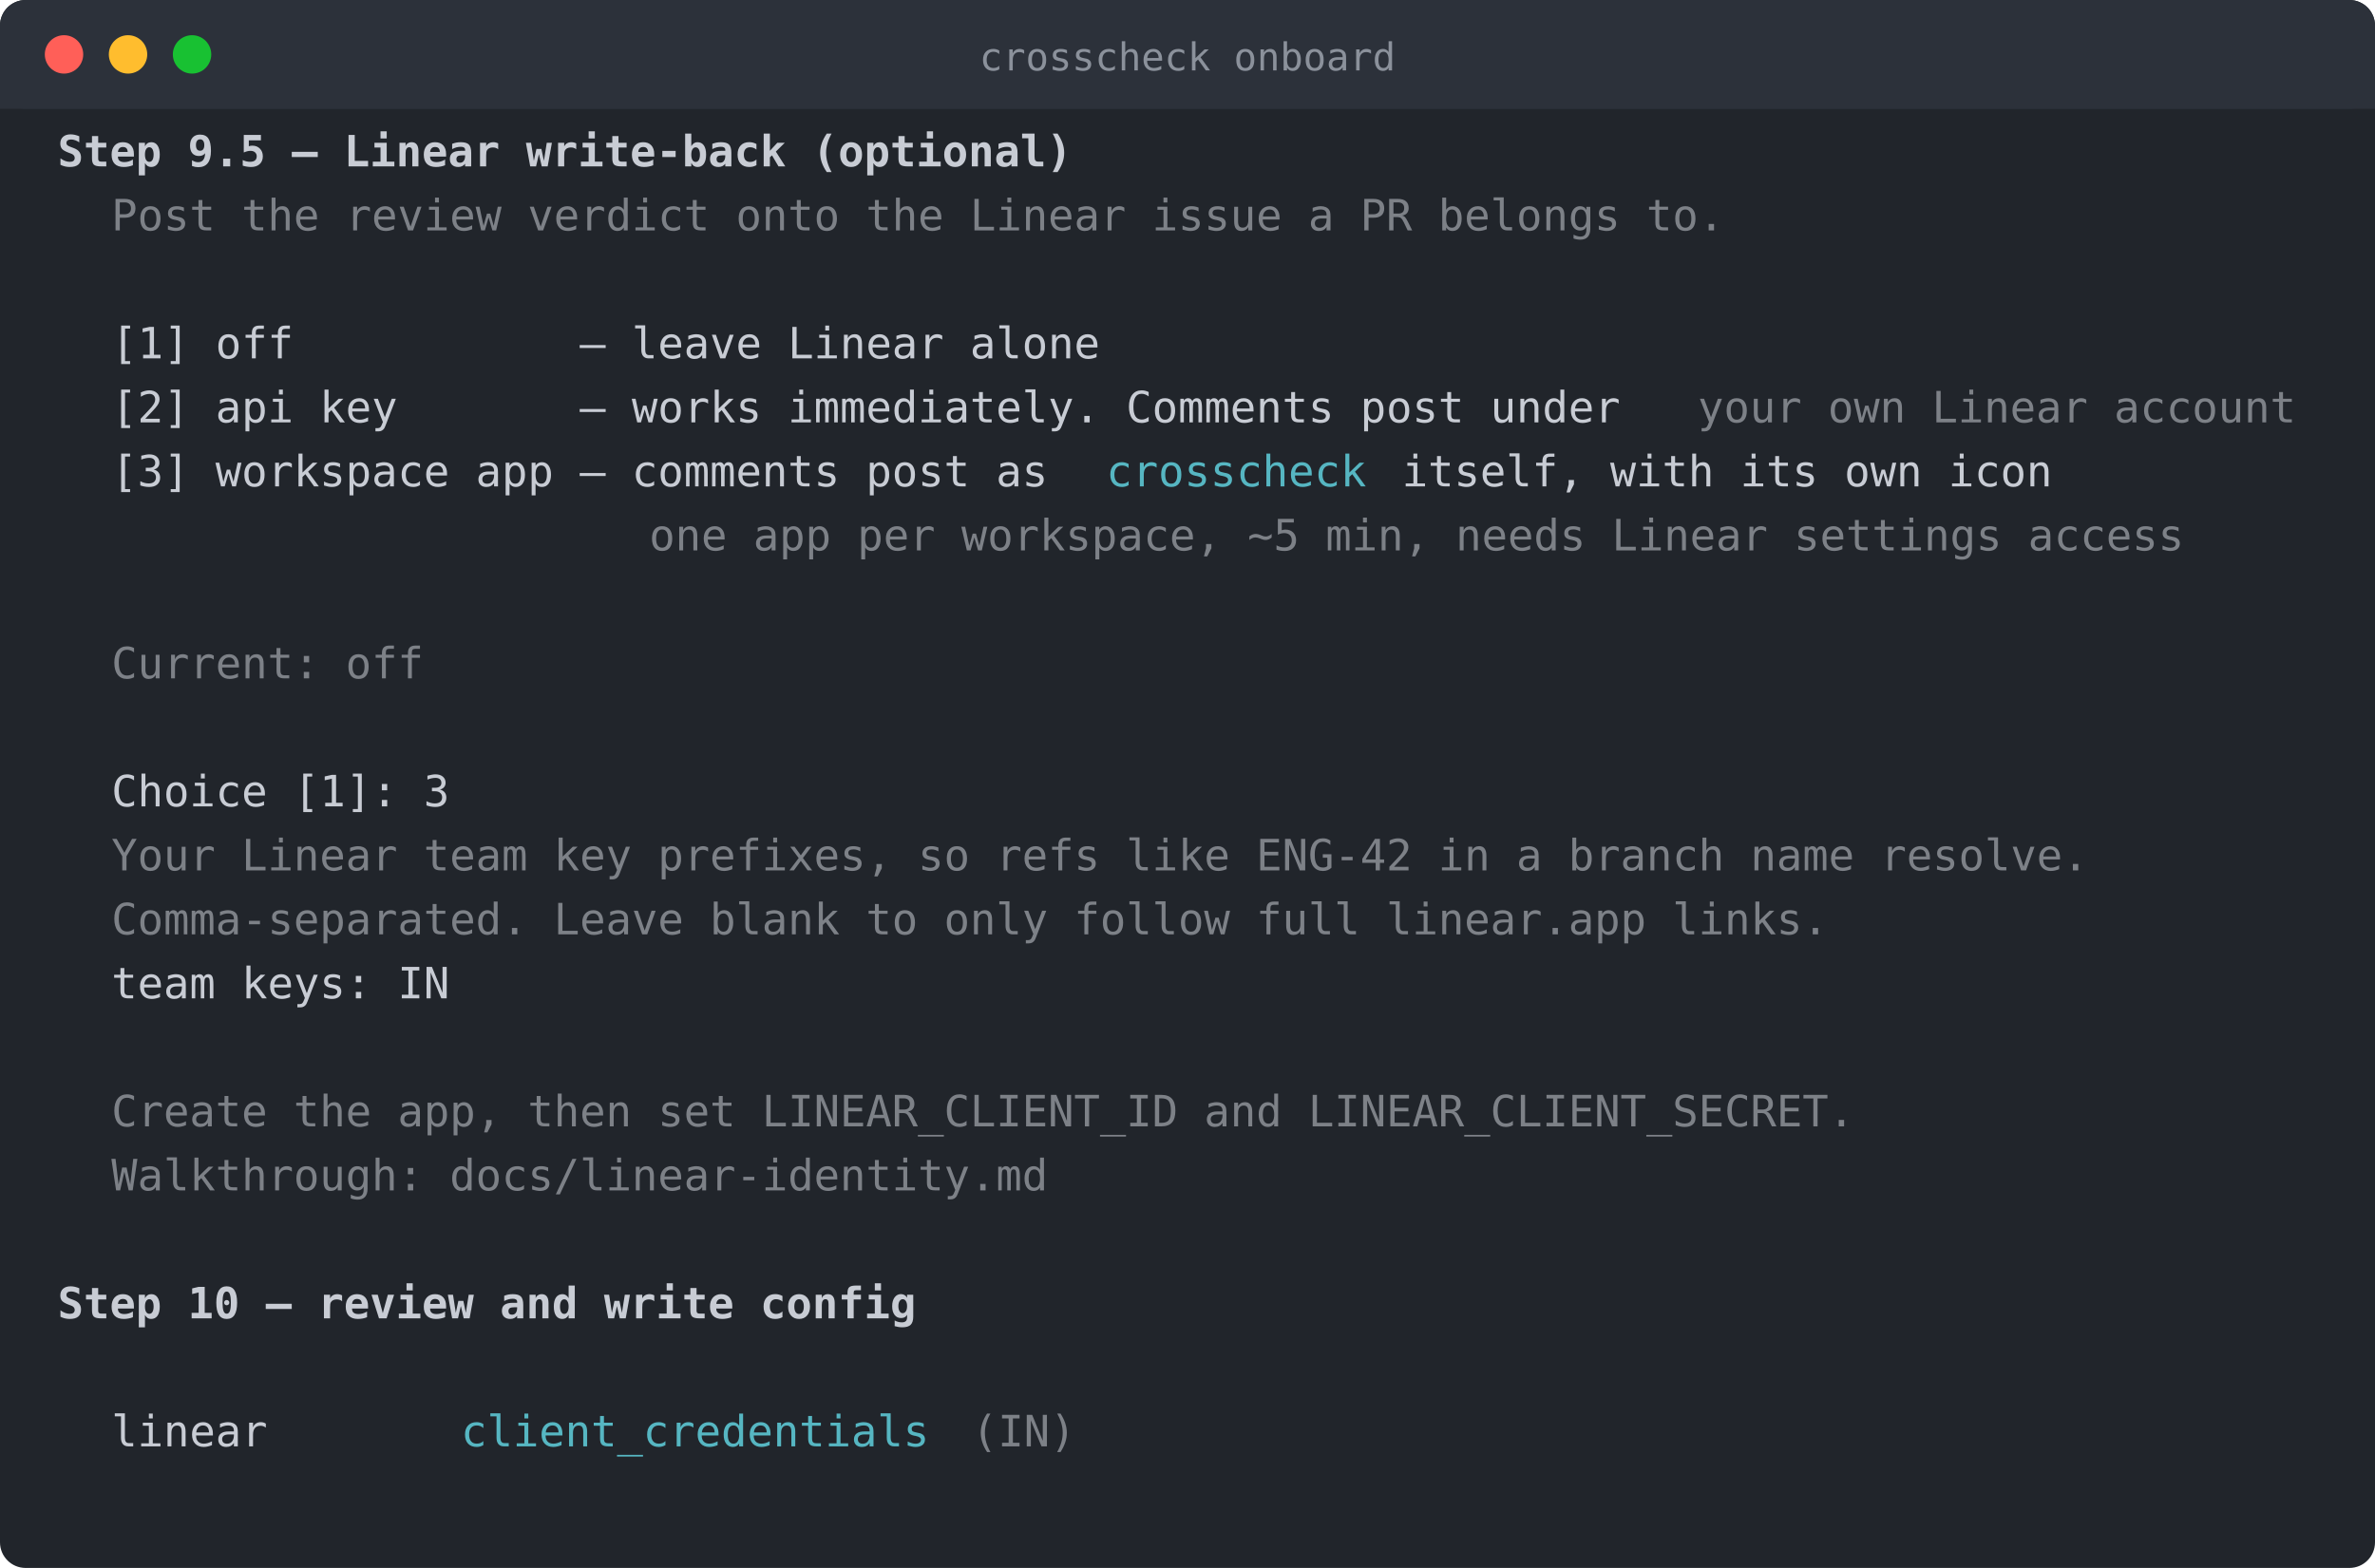
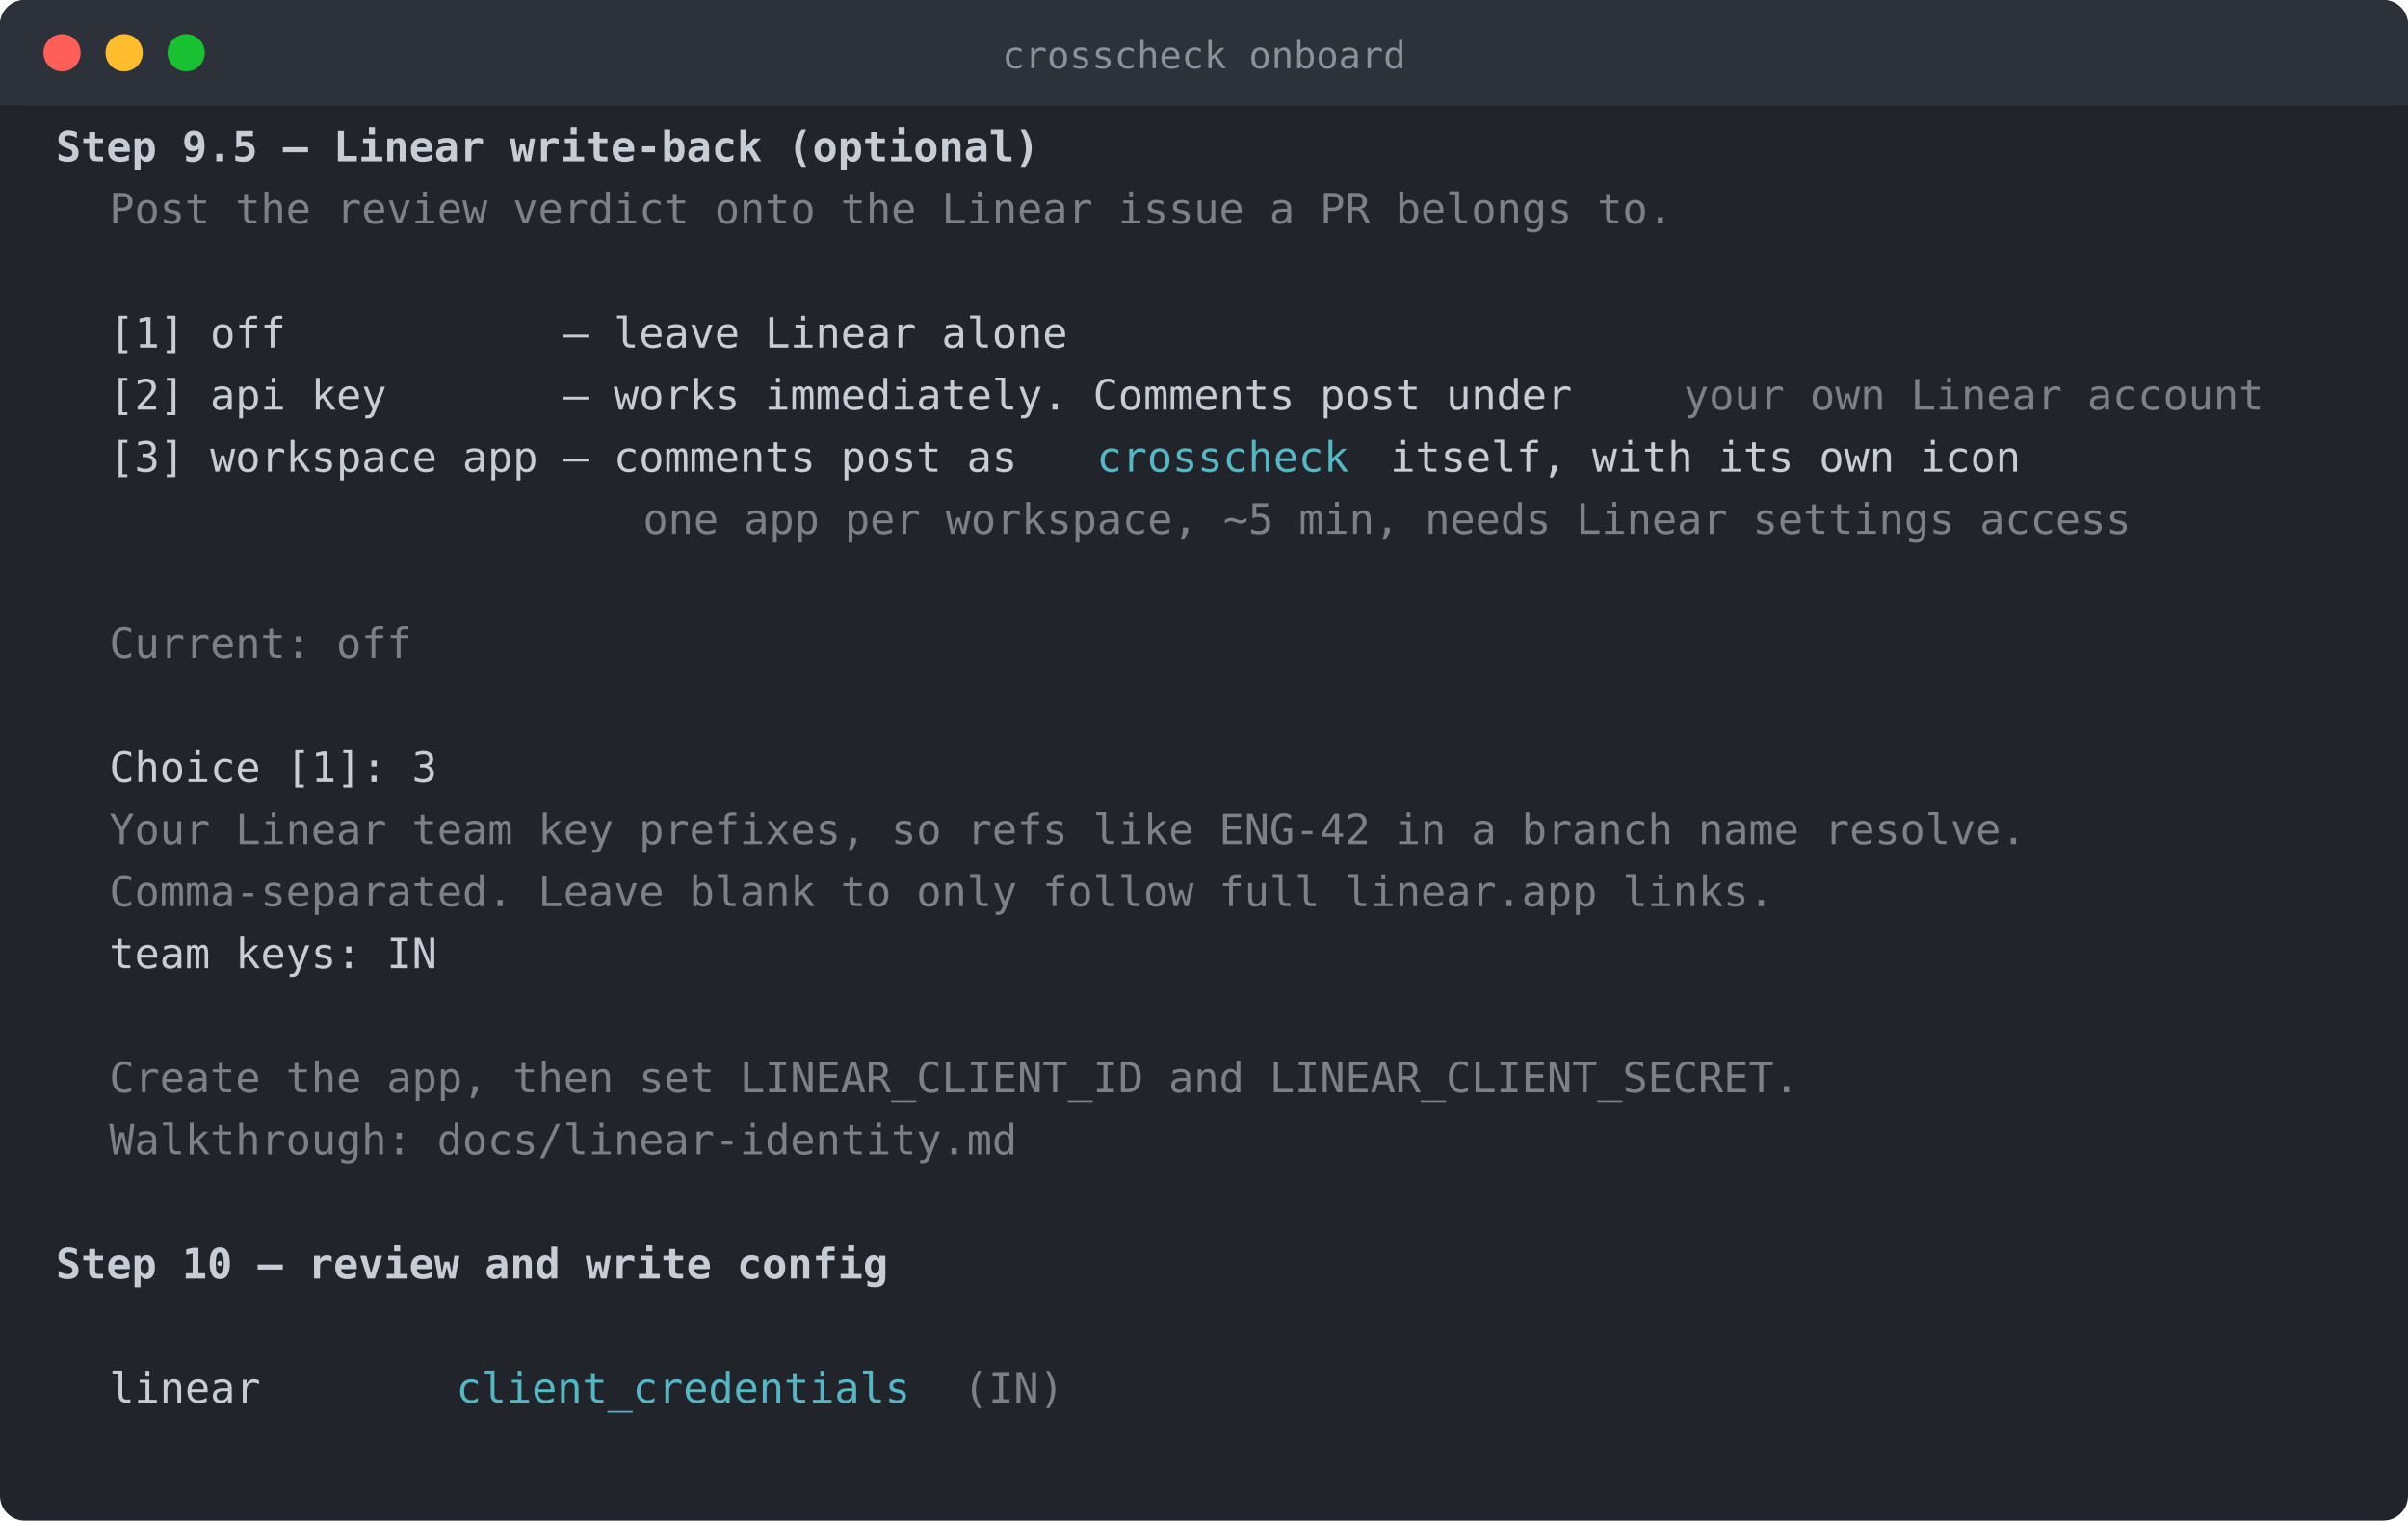
- <svg xmlns="http://www.w3.org/2000/svg" width="742" height="490" viewBox="0 0 742 490" font-family="ui-monospace, SFMono-Regular, Menlo, Consolas, monospace" font-size="13.5">
-   <rect width="742" height="490" rx="8" fill="#21252b" />
-   <rect width="742" height="34" rx="8" fill="#2c313a" />
-   <rect y="26" width="742" height="8" fill="#2c313a" />
+ <svg xmlns="http://www.w3.org/2000/svg" width="776" height="490" viewBox="0 0 776 490" font-family="ui-monospace, SFMono-Regular, Menlo, Consolas, monospace" font-size="13.5">
+   <rect width="776" height="490" rx="8" fill="#21252b" />
+   <rect width="776" height="34" rx="8" fill="#2c313a" />
+   <rect y="26" width="776" height="8" fill="#2c313a" />
  <circle cx="20" cy="17" r="6" fill="#ff5f58" />
  <circle cx="40" cy="17" r="6" fill="#ffbd2e" />
  <circle cx="60" cy="17" r="6" fill="#18c132" />
-   <text x="371" y="22" fill="#8b919b" font-size="12" text-anchor="middle">crosscheck onboard</text>
-   <text x="18.0" y="52" fill="#c8ccd4" font-weight="600" xml:space="preserve">Step 9.5 — Linear write-back (optional)</text>
-   <text x="34.8" y="72" fill="#c8ccd4" opacity="0.55" xml:space="preserve">Post the review verdict onto the Linear issue a PR belongs to.</text>
-   <text x="34.8" y="112" fill="#c8ccd4" xml:space="preserve">[1] off           — leave Linear alone</text>
-   <text x="34.8" y="132" fill="#c8ccd4" xml:space="preserve">[2] api key       — works immediately. Comments post under </text>
-   <text x="530.4" y="132" fill="#c8ccd4" opacity="0.55" xml:space="preserve">your own Linear account</text>
-   <text x="34.8" y="152" fill="#c8ccd4" xml:space="preserve">[3] workspace app — comments post as </text>
-   <text x="345.6" y="152" fill="#56b6c2" xml:space="preserve">crosscheck</text>
-   <text x="438.0" y="152" fill="#c8ccd4" xml:space="preserve">itself, with its own icon</text>
-   <text x="202.8" y="172" fill="#c8ccd4" opacity="0.55" xml:space="preserve">one app per workspace, ~5 min, needs Linear settings access</text>
-   <text x="34.8" y="212" fill="#c8ccd4" opacity="0.55" xml:space="preserve">Current: off</text>
-   <text x="34.8" y="252" fill="#c8ccd4" xml:space="preserve">Choice [1]: 3</text>
-   <text x="34.8" y="272" fill="#c8ccd4" opacity="0.55" xml:space="preserve">Your Linear team key prefixes, so refs like ENG-42 in a branch name resolve.</text>
-   <text x="34.8" y="292" fill="#c8ccd4" opacity="0.55" xml:space="preserve">Comma-separated. Leave blank to only follow full linear.app links.</text>
-   <text x="34.8" y="312" fill="#c8ccd4" xml:space="preserve">team keys: IN</text>
-   <text x="34.8" y="352" fill="#c8ccd4" opacity="0.55" xml:space="preserve">Create the app, then set LINEAR_CLIENT_ID and LINEAR_CLIENT_SECRET.</text>
-   <text x="34.8" y="372" fill="#c8ccd4" opacity="0.55" xml:space="preserve">Walkthrough: docs/linear-identity.md</text>
-   <text x="18.0" y="412" fill="#c8ccd4" font-weight="600" xml:space="preserve">Step 10 — review and write config</text>
-   <text x="34.8" y="452" fill="#c8ccd4" xml:space="preserve">linear       </text>
-   <text x="144.0" y="452" fill="#56b6c2" xml:space="preserve">client_credentials</text>
-   <text x="303.6" y="452" fill="#c8ccd4" opacity="0.55" xml:space="preserve">(IN)</text>
+   <text x="388" y="22" fill="#8b919b" font-size="12" text-anchor="middle">crosscheck onboard</text>
+   <text x="18.0" y="52" fill="#c8ccd4" textLength="335.4" lengthAdjust="spacing" font-weight="600" xml:space="preserve">Step 9.5 — Linear write-back (optional)</text>
+   <text x="35.2" y="72" fill="#c8ccd4" textLength="533.2" lengthAdjust="spacing" opacity="0.55" xml:space="preserve">Post the review verdict onto the Linear issue a PR belongs to.</text>
+   <text x="35.2" y="112" fill="#c8ccd4" textLength="326.8" lengthAdjust="spacing" xml:space="preserve">[1] off           — leave Linear alone</text>
+   <text x="35.2" y="132" fill="#c8ccd4" textLength="507.4" lengthAdjust="spacing" xml:space="preserve">[2] api key       — works immediately. Comments post under </text>
+   <text x="542.6" y="132" fill="#c8ccd4" textLength="197.8" lengthAdjust="spacing" opacity="0.55" xml:space="preserve">your own Linear account</text>
+   <text x="35.2" y="152" fill="#c8ccd4" textLength="318.2" lengthAdjust="spacing" xml:space="preserve">[3] workspace app — comments post as </text>
+   <text x="353.4" y="152" fill="#56b6c2" textLength="86.0" lengthAdjust="spacing" xml:space="preserve">crosscheck</text>
+   <text x="448.0" y="152" fill="#c8ccd4" textLength="215.0" lengthAdjust="spacing" xml:space="preserve">itself, with its own icon</text>
+   <text x="207.2" y="172" fill="#c8ccd4" textLength="507.4" lengthAdjust="spacing" opacity="0.55" xml:space="preserve">one app per workspace, ~5 min, needs Linear settings access</text>
+   <text x="35.2" y="212" fill="#c8ccd4" textLength="103.2" lengthAdjust="spacing" opacity="0.55" xml:space="preserve">Current: off</text>
+   <text x="35.2" y="252" fill="#c8ccd4" textLength="111.8" lengthAdjust="spacing" xml:space="preserve">Choice [1]: 3</text>
+   <text x="35.2" y="272" fill="#c8ccd4" textLength="653.6" lengthAdjust="spacing" opacity="0.55" xml:space="preserve">Your Linear team key prefixes, so refs like ENG-42 in a branch name resolve.</text>
+   <text x="35.2" y="292" fill="#c8ccd4" textLength="567.6" lengthAdjust="spacing" opacity="0.55" xml:space="preserve">Comma-separated. Leave blank to only follow full linear.app links.</text>
+   <text x="35.2" y="312" fill="#c8ccd4" textLength="111.8" lengthAdjust="spacing" xml:space="preserve">team keys: IN</text>
+   <text x="35.2" y="352" fill="#c8ccd4" textLength="576.2" lengthAdjust="spacing" opacity="0.55" xml:space="preserve">Create the app, then set LINEAR_CLIENT_ID and LINEAR_CLIENT_SECRET.</text>
+   <text x="35.2" y="372" fill="#c8ccd4" textLength="309.6" lengthAdjust="spacing" opacity="0.55" xml:space="preserve">Walkthrough: docs/linear-identity.md</text>
+   <text x="18.0" y="412" fill="#c8ccd4" textLength="283.8" lengthAdjust="spacing" font-weight="600" xml:space="preserve">Step 10 — review and write config</text>
+   <text x="35.2" y="452" fill="#c8ccd4" textLength="111.8" lengthAdjust="spacing" xml:space="preserve">linear       </text>
+   <text x="147.0" y="452" fill="#56b6c2" textLength="154.8" lengthAdjust="spacing" xml:space="preserve">client_credentials</text>
+   <text x="310.4" y="452" fill="#c8ccd4" textLength="34.4" lengthAdjust="spacing" opacity="0.55" xml:space="preserve">(IN)</text>
</svg>
